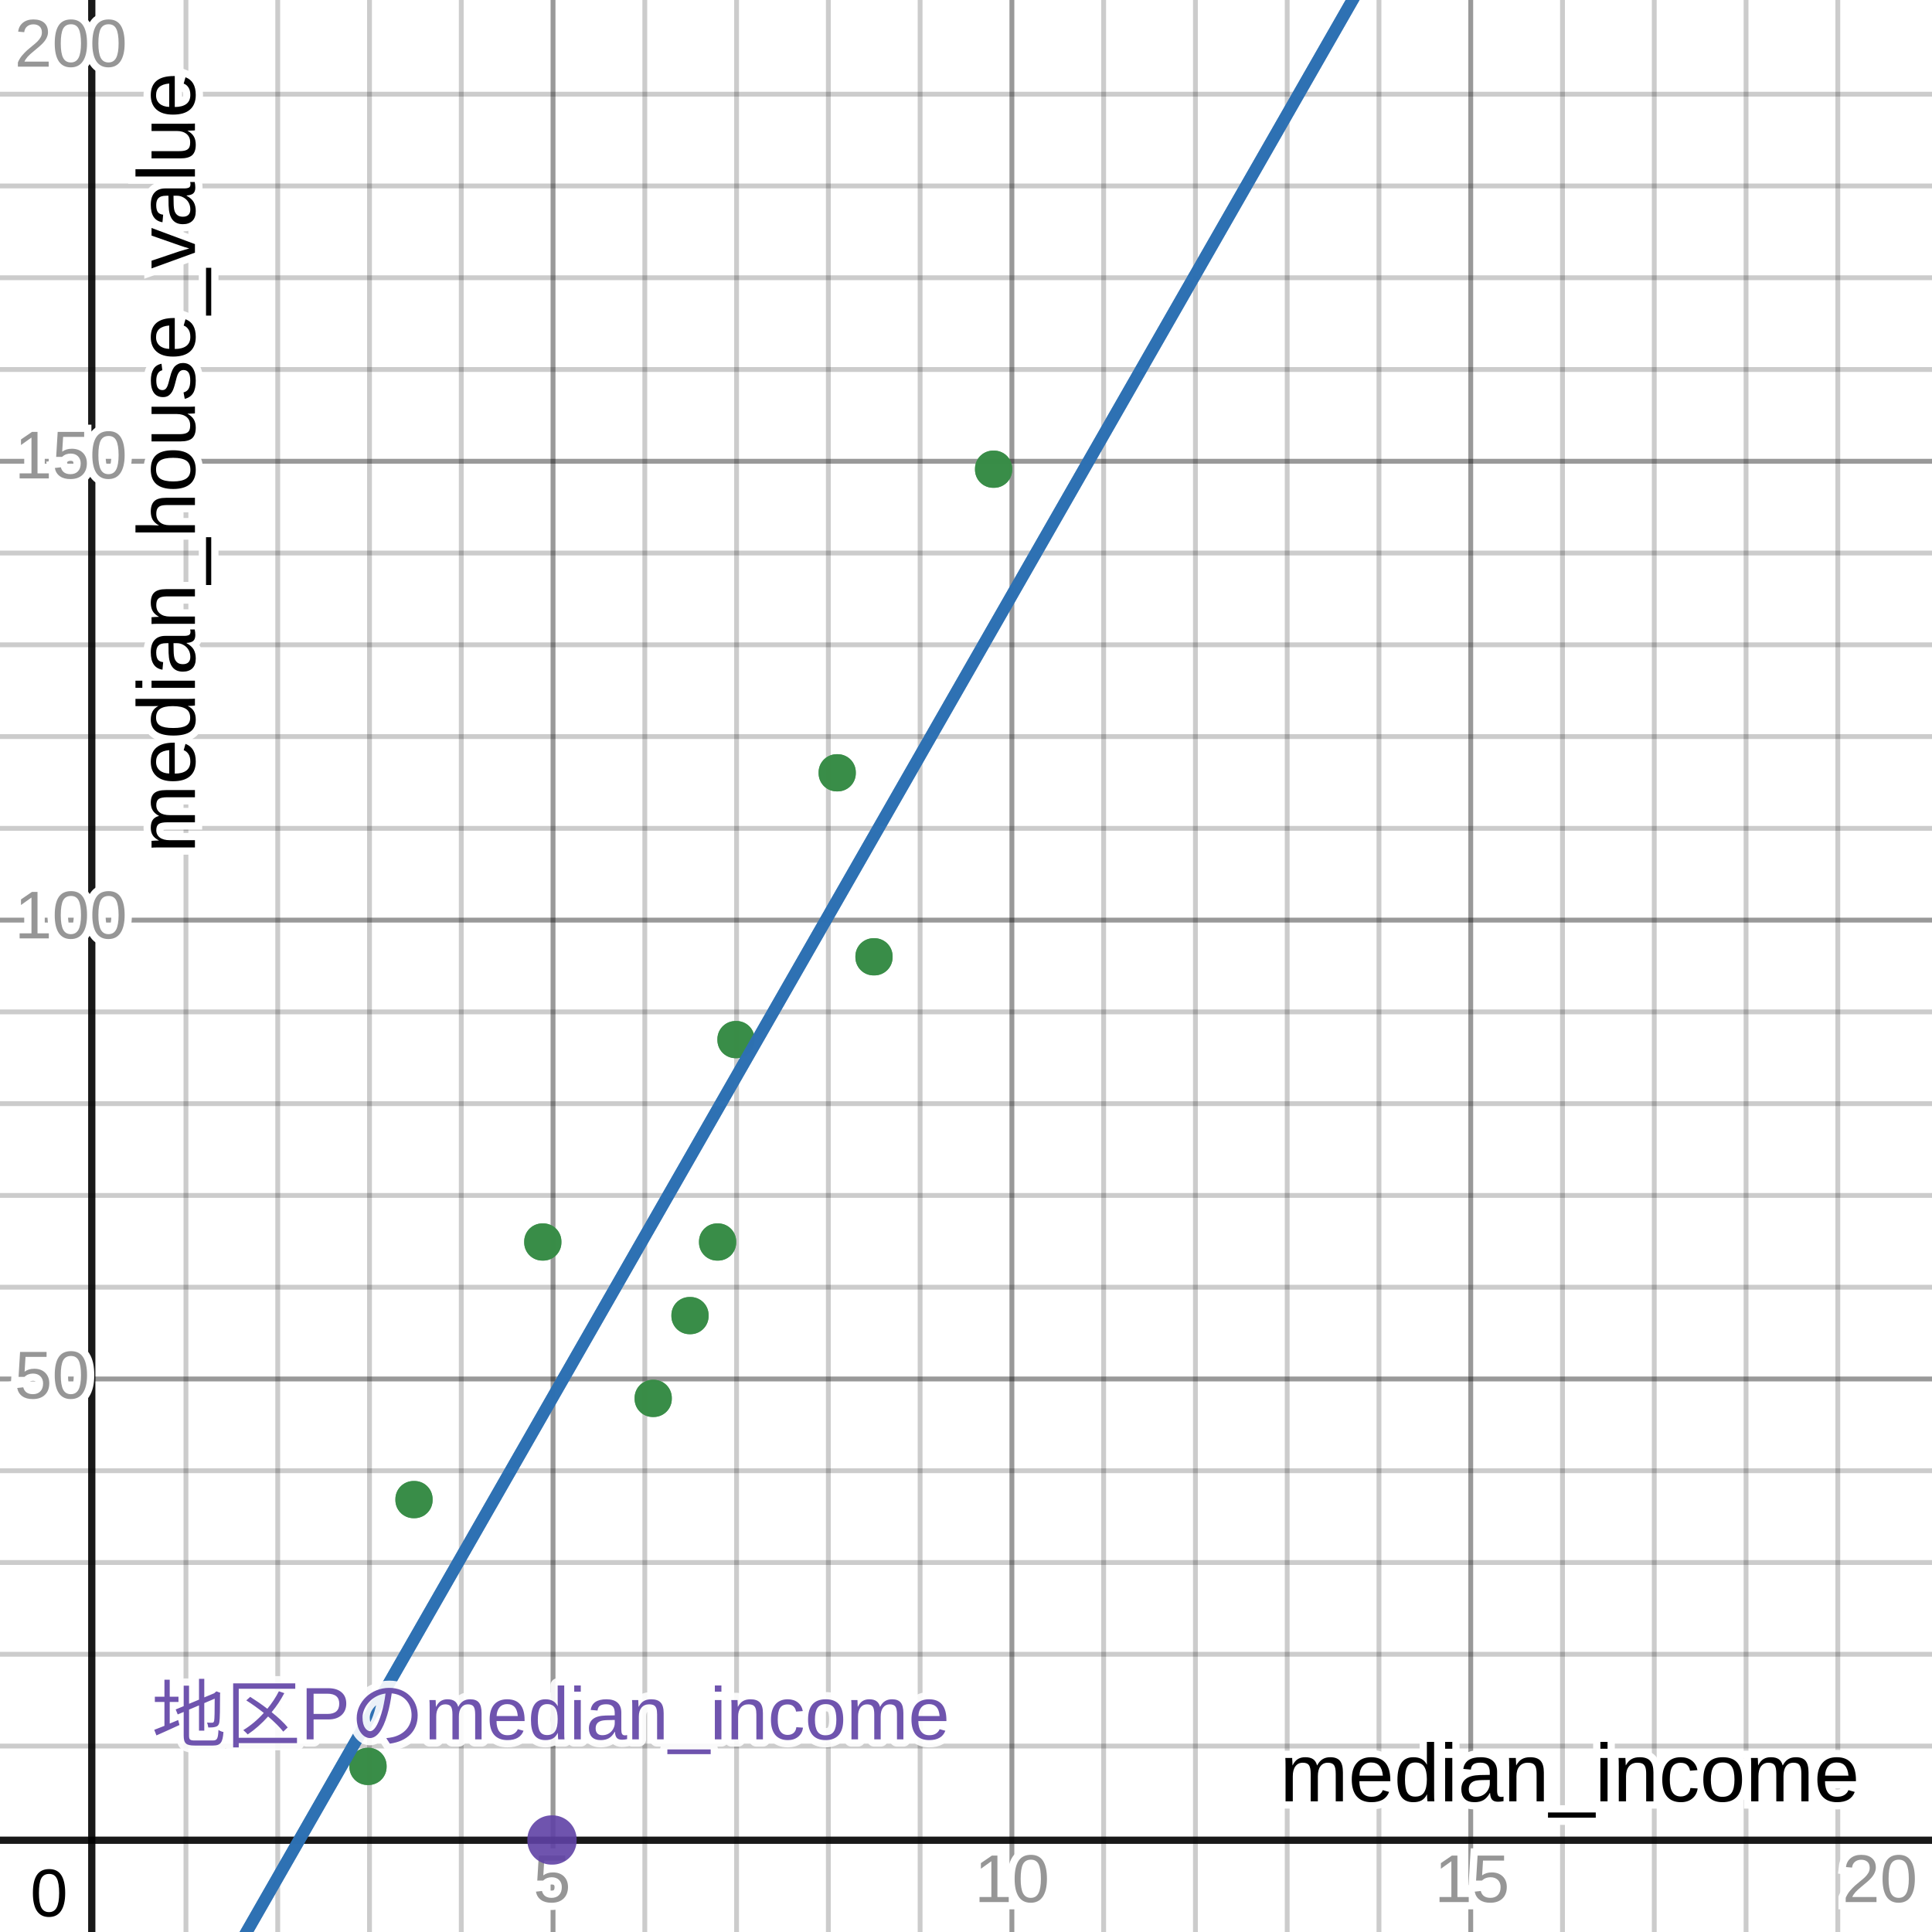
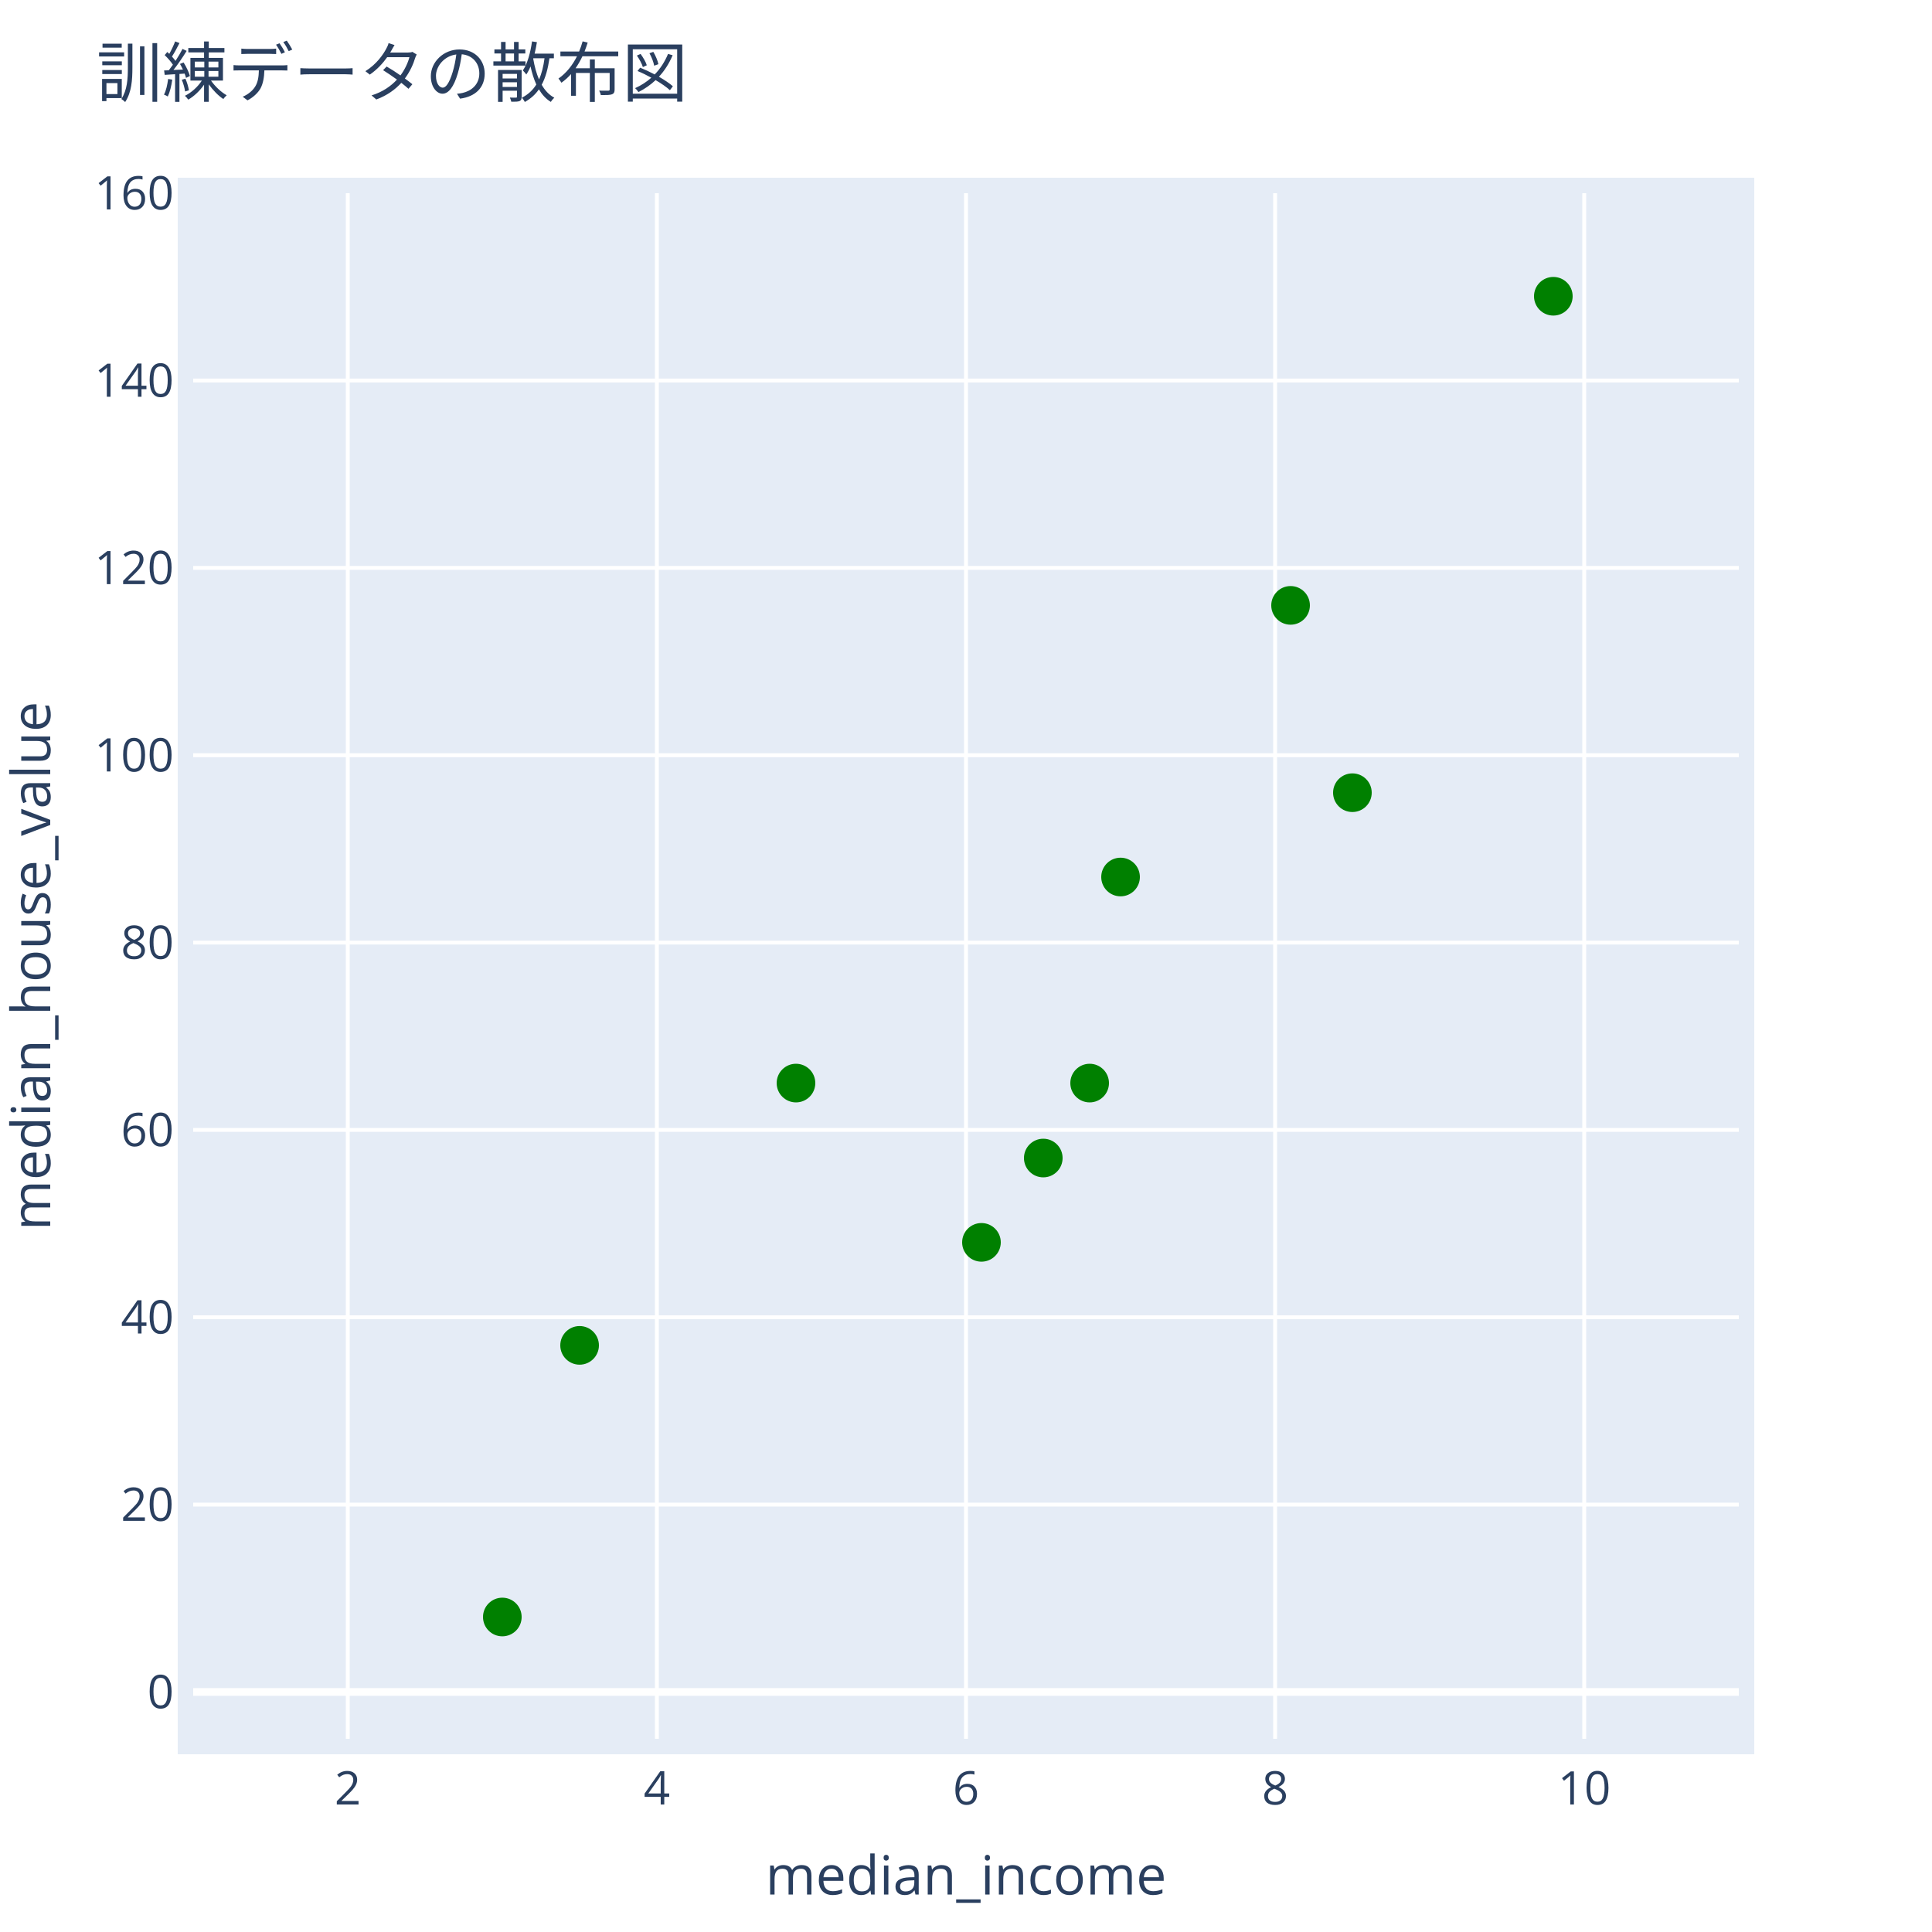
- <svg xmlns="http://www.w3.org/2000/svg" version="1.1" width="800" height="800">
-   <defs />
-   <g transform="scale(2,2)">
-     <g id="background-4cfebb8a">
-       <rect fill="white" stroke="none" x="0" y="0" width="400" height="400" class="dcg-svg-background" />
+ <svg xmlns="http://www.w3.org/2000/svg" class="main-svg" width="500" height="500" style="" viewBox="0 0 500 500">
+   <rect x="0" y="0" width="500" height="500" style="fill: rgb(255, 255, 255); fill-opacity: 1;" />
+   <defs id="defs-0fbaa3">
+     <g class="clips">
+       <clipPath id="clip0fbaa3xyplot" class="plotclip">
+         <rect width="400" height="400" />
+       </clipPath>
+       <clipPath class="axesclip" id="clip0fbaa3x">
+         <rect x="50" y="0" width="400" height="500" />
+       </clipPath>
+       <clipPath class="axesclip" id="clip0fbaa3y">
+         <rect x="0" y="50" width="500" height="400" />
+       </clipPath>
+       <clipPath class="axesclip" id="clip0fbaa3xy">
+         <rect x="50" y="50" width="400" height="400" />
+       </clipPath>
    </g>
-     <g id="background-images-4cfebb8a" />
-     <g id="graphpaper-4cfebb8a">
-       <g id="grid-4cfebb8a">
-         <g>
-           <path fill="none" stroke="rgb(0,0,0)" class="dcg-svg-minor-gridline" paint-order="fill stroke markers" d=" M -0.5 0 L -0.5 400" stroke-opacity="0.2" stroke-miterlimit="10" stroke-dasharray="" />
-           <path fill="none" stroke="rgb(0,0,0)" class="dcg-svg-minor-gridline" paint-order="fill stroke markers" d=" M 38.5 0 L 38.5 400" stroke-opacity="0.2" stroke-miterlimit="10" stroke-dasharray="" />
-           <path fill="none" stroke="rgb(0,0,0)" class="dcg-svg-minor-gridline" paint-order="fill stroke markers" d=" M 57.5 0 L 57.5 400" stroke-opacity="0.2" stroke-miterlimit="10" stroke-dasharray="" />
-           <path fill="none" stroke="rgb(0,0,0)" class="dcg-svg-minor-gridline" paint-order="fill stroke markers" d=" M 76.5 0 L 76.5 400" stroke-opacity="0.2" stroke-miterlimit="10" stroke-dasharray="" />
-           <path fill="none" stroke="rgb(0,0,0)" class="dcg-svg-minor-gridline" paint-order="fill stroke markers" d=" M 95.5 0 L 95.5 400" stroke-opacity="0.2" stroke-miterlimit="10" stroke-dasharray="" />
-           <path fill="none" stroke="rgb(0,0,0)" class="dcg-svg-minor-gridline" paint-order="fill stroke markers" d=" M 114.5 0 L 114.5 400" stroke-opacity="0.2" stroke-miterlimit="10" stroke-dasharray="" />
-           <path fill="none" stroke="rgb(0,0,0)" class="dcg-svg-minor-gridline" paint-order="fill stroke markers" d=" M 133.5 0 L 133.5 400" stroke-opacity="0.2" stroke-miterlimit="10" stroke-dasharray="" />
-           <path fill="none" stroke="rgb(0,0,0)" class="dcg-svg-minor-gridline" paint-order="fill stroke markers" d=" M 152.5 0 L 152.5 400" stroke-opacity="0.2" stroke-miterlimit="10" stroke-dasharray="" />
-           <path fill="none" stroke="rgb(0,0,0)" class="dcg-svg-minor-gridline" paint-order="fill stroke markers" d=" M 171.5 0 L 171.5 400" stroke-opacity="0.2" stroke-miterlimit="10" stroke-dasharray="" />
-           <path fill="none" stroke="rgb(0,0,0)" class="dcg-svg-minor-gridline" paint-order="fill stroke markers" d=" M 190.5 0 L 190.5 400" stroke-opacity="0.2" stroke-miterlimit="10" stroke-dasharray="" />
-           <path fill="none" stroke="rgb(0,0,0)" class="dcg-svg-minor-gridline" paint-order="fill stroke markers" d=" M 209.5 0 L 209.5 400" stroke-opacity="0.2" stroke-miterlimit="10" stroke-dasharray="" />
-           <path fill="none" stroke="rgb(0,0,0)" class="dcg-svg-minor-gridline" paint-order="fill stroke markers" d=" M 228.5 0 L 228.5 400" stroke-opacity="0.2" stroke-miterlimit="10" stroke-dasharray="" />
-           <path fill="none" stroke="rgb(0,0,0)" class="dcg-svg-minor-gridline" paint-order="fill stroke markers" d=" M 247.5 0 L 247.5 400" stroke-opacity="0.2" stroke-miterlimit="10" stroke-dasharray="" />
-           <path fill="none" stroke="rgb(0,0,0)" class="dcg-svg-minor-gridline" paint-order="fill stroke markers" d=" M 266.5 0 L 266.5 400" stroke-opacity="0.2" stroke-miterlimit="10" stroke-dasharray="" />
-           <path fill="none" stroke="rgb(0,0,0)" class="dcg-svg-minor-gridline" paint-order="fill stroke markers" d=" M 285.5 0 L 285.5 400" stroke-opacity="0.2" stroke-miterlimit="10" stroke-dasharray="" />
-           <path fill="none" stroke="rgb(0,0,0)" class="dcg-svg-minor-gridline" paint-order="fill stroke markers" d=" M 304.5 0 L 304.5 400" stroke-opacity="0.2" stroke-miterlimit="10" stroke-dasharray="" />
-           <path fill="none" stroke="rgb(0,0,0)" class="dcg-svg-minor-gridline" paint-order="fill stroke markers" d=" M 323.5 0 L 323.5 400" stroke-opacity="0.2" stroke-miterlimit="10" stroke-dasharray="" />
-           <path fill="none" stroke="rgb(0,0,0)" class="dcg-svg-minor-gridline" paint-order="fill stroke markers" d=" M 342.5 0 L 342.5 400" stroke-opacity="0.2" stroke-miterlimit="10" stroke-dasharray="" />
-           <path fill="none" stroke="rgb(0,0,0)" class="dcg-svg-minor-gridline" paint-order="fill stroke markers" d=" M 361.5 0 L 361.5 400" stroke-opacity="0.2" stroke-miterlimit="10" stroke-dasharray="" />
-           <path fill="none" stroke="rgb(0,0,0)" class="dcg-svg-minor-gridline" paint-order="fill stroke markers" d=" M 380.5 0 L 380.5 400" stroke-opacity="0.2" stroke-miterlimit="10" stroke-dasharray="" />
-           <path fill="none" stroke="rgb(0,0,0)" class="dcg-svg-minor-gridline" paint-order="fill stroke markers" d=" M 0 361.5 L 400 361.5" stroke-opacity="0.2" stroke-miterlimit="10" stroke-dasharray="" />
-           <path fill="none" stroke="rgb(0,0,0)" class="dcg-svg-minor-gridline" paint-order="fill stroke markers" d=" M 0 342.5 L 400 342.5" stroke-opacity="0.2" stroke-miterlimit="10" stroke-dasharray="" />
-           <path fill="none" stroke="rgb(0,0,0)" class="dcg-svg-minor-gridline" paint-order="fill stroke markers" d=" M 0 323.5 L 400 323.5" stroke-opacity="0.2" stroke-miterlimit="10" stroke-dasharray="" />
-           <path fill="none" stroke="rgb(0,0,0)" class="dcg-svg-minor-gridline" paint-order="fill stroke markers" d=" M 0 304.5 L 400 304.5" stroke-opacity="0.2" stroke-miterlimit="10" stroke-dasharray="" />
-           <path fill="none" stroke="rgb(0,0,0)" class="dcg-svg-minor-gridline" paint-order="fill stroke markers" d=" M 0 285.5 L 400 285.5" stroke-opacity="0.2" stroke-miterlimit="10" stroke-dasharray="" />
-           <path fill="none" stroke="rgb(0,0,0)" class="dcg-svg-minor-gridline" paint-order="fill stroke markers" d=" M 0 266.5 L 400 266.5" stroke-opacity="0.2" stroke-miterlimit="10" stroke-dasharray="" />
-           <path fill="none" stroke="rgb(0,0,0)" class="dcg-svg-minor-gridline" paint-order="fill stroke markers" d=" M 0 247.5 L 400 247.5" stroke-opacity="0.2" stroke-miterlimit="10" stroke-dasharray="" />
-           <path fill="none" stroke="rgb(0,0,0)" class="dcg-svg-minor-gridline" paint-order="fill stroke markers" d=" M 0 228.5 L 400 228.5" stroke-opacity="0.2" stroke-miterlimit="10" stroke-dasharray="" />
-           <path fill="none" stroke="rgb(0,0,0)" class="dcg-svg-minor-gridline" paint-order="fill stroke markers" d=" M 0 209.5 L 400 209.5" stroke-opacity="0.2" stroke-miterlimit="10" stroke-dasharray="" />
-           <path fill="none" stroke="rgb(0,0,0)" class="dcg-svg-minor-gridline" paint-order="fill stroke markers" d=" M 0 190.5 L 400 190.5" stroke-opacity="0.2" stroke-miterlimit="10" stroke-dasharray="" />
-           <path fill="none" stroke="rgb(0,0,0)" class="dcg-svg-minor-gridline" paint-order="fill stroke markers" d=" M 0 171.5 L 400 171.5" stroke-opacity="0.2" stroke-miterlimit="10" stroke-dasharray="" />
-           <path fill="none" stroke="rgb(0,0,0)" class="dcg-svg-minor-gridline" paint-order="fill stroke markers" d=" M 0 152.5 L 400 152.5" stroke-opacity="0.2" stroke-miterlimit="10" stroke-dasharray="" />
-           <path fill="none" stroke="rgb(0,0,0)" class="dcg-svg-minor-gridline" paint-order="fill stroke markers" d=" M 0 133.5 L 400 133.5" stroke-opacity="0.2" stroke-miterlimit="10" stroke-dasharray="" />
-           <path fill="none" stroke="rgb(0,0,0)" class="dcg-svg-minor-gridline" paint-order="fill stroke markers" d=" M 0 114.5 L 400 114.5" stroke-opacity="0.2" stroke-miterlimit="10" stroke-dasharray="" />
-           <path fill="none" stroke="rgb(0,0,0)" class="dcg-svg-minor-gridline" paint-order="fill stroke markers" d=" M 0 95.5 L 400 95.5" stroke-opacity="0.2" stroke-miterlimit="10" stroke-dasharray="" />
-           <path fill="none" stroke="rgb(0,0,0)" class="dcg-svg-minor-gridline" paint-order="fill stroke markers" d=" M 0 76.5 L 400 76.5" stroke-opacity="0.2" stroke-miterlimit="10" stroke-dasharray="" />
-           <path fill="none" stroke="rgb(0,0,0)" class="dcg-svg-minor-gridline" paint-order="fill stroke markers" d=" M 0 57.5 L 400 57.5" stroke-opacity="0.2" stroke-miterlimit="10" stroke-dasharray="" />
-           <path fill="none" stroke="rgb(0,0,0)" class="dcg-svg-minor-gridline" paint-order="fill stroke markers" d=" M 0 38.5 L 400 38.5" stroke-opacity="0.2" stroke-miterlimit="10" stroke-dasharray="" />
-           <path fill="none" stroke="rgb(0,0,0)" class="dcg-svg-minor-gridline" paint-order="fill stroke markers" d=" M 0 19.5 L 400 19.5" stroke-opacity="0.2" stroke-miterlimit="10" stroke-dasharray="" />
-           <path fill="none" stroke="rgb(0,0,0)" class="dcg-svg-major-gridline" paint-order="fill stroke markers" d=" M 114.5 0 L 114.5 400" stroke-opacity="0.25" stroke-miterlimit="10" stroke-dasharray="" />
-           <path fill="none" stroke="rgb(0,0,0)" class="dcg-svg-major-gridline" paint-order="fill stroke markers" d=" M 209.5 0 L 209.5 400" stroke-opacity="0.25" stroke-miterlimit="10" stroke-dasharray="" />
-           <path fill="none" stroke="rgb(0,0,0)" class="dcg-svg-major-gridline" paint-order="fill stroke markers" d=" M 304.5 0 L 304.5 400" stroke-opacity="0.25" stroke-miterlimit="10" stroke-dasharray="" />
-           <path fill="none" stroke="rgb(0,0,0)" class="dcg-svg-major-gridline" paint-order="fill stroke markers" d=" M 0 285.5 L 400 285.5" stroke-opacity="0.25" stroke-miterlimit="10" stroke-dasharray="" />
-           <path fill="none" stroke="rgb(0,0,0)" class="dcg-svg-major-gridline" paint-order="fill stroke markers" d=" M 0 190.5 L 400 190.5" stroke-opacity="0.25" stroke-miterlimit="10" stroke-dasharray="" />
-           <path fill="none" stroke="rgb(0,0,0)" class="dcg-svg-major-gridline" paint-order="fill stroke markers" d=" M 0 95.5 L 400 95.5" stroke-opacity="0.25" stroke-miterlimit="10" stroke-dasharray="" />
+     <g class="gradients" />
+     <g class="patterns" />
+   </defs>
+   <g class="bglayer">
+     <rect class="bg" x="46" y="46" width="408" height="408" style="fill: rgb(229, 236, 246); fill-opacity: 1; stroke-width: 0;" />
+   </g>
+   <g class="layer-below">
+     <g class="imagelayer" />
+     <g class="shapelayer" />
+   </g>
+   <g class="cartesianlayer">
+     <g class="subplot xy">
+       <g class="layer-subplot">
+         <g class="shapelayer" />
+         <g class="imagelayer" />
+       </g>
+       <g class="minor-gridlayer">
+         <g class="x" />
+         <g class="y" />
+       </g>
+       <g class="gridlayer">
+         <g class="x">
+           <path class="xgrid crisp" transform="translate(90,0)" d="M0,50v400" style="stroke: rgb(255, 255, 255); stroke-opacity: 1; stroke-width: 1px;" />
+           <path class="xgrid crisp" transform="translate(170,0)" d="M0,50v400" style="stroke: rgb(255, 255, 255); stroke-opacity: 1; stroke-width: 1px;" />
+           <path class="xgrid crisp" transform="translate(250,0)" d="M0,50v400" style="stroke: rgb(255, 255, 255); stroke-opacity: 1; stroke-width: 1px;" />
+           <path class="xgrid crisp" transform="translate(330,0)" d="M0,50v400" style="stroke: rgb(255, 255, 255); stroke-opacity: 1; stroke-width: 1px;" />
+           <path class="xgrid crisp" transform="translate(410,0)" d="M0,50v400" style="stroke: rgb(255, 255, 255); stroke-opacity: 1; stroke-width: 1px;" />
+         </g>
+         <g class="y">
+           <path class="ygrid crisp" transform="translate(0,389.39)" d="M50,0h400" style="stroke: rgb(255, 255, 255); stroke-opacity: 1; stroke-width: 1px;" />
+           <path class="ygrid crisp" transform="translate(0,340.91)" d="M50,0h400" style="stroke: rgb(255, 255, 255); stroke-opacity: 1; stroke-width: 1px;" />
+           <path class="ygrid crisp" transform="translate(0,292.42)" d="M50,0h400" style="stroke: rgb(255, 255, 255); stroke-opacity: 1; stroke-width: 1px;" />
+           <path class="ygrid crisp" transform="translate(0,243.94)" d="M50,0h400" style="stroke: rgb(255, 255, 255); stroke-opacity: 1; stroke-width: 1px;" />
+           <path class="ygrid crisp" transform="translate(0,195.45)" d="M50,0h400" style="stroke: rgb(255, 255, 255); stroke-opacity: 1; stroke-width: 1px;" />
+           <path class="ygrid crisp" transform="translate(0,146.97)" d="M50,0h400" style="stroke: rgb(255, 255, 255); stroke-opacity: 1; stroke-width: 1px;" />
+           <path class="ygrid crisp" transform="translate(0,98.48)" d="M50,0h400" style="stroke: rgb(255, 255, 255); stroke-opacity: 1; stroke-width: 1px;" />
        </g>
      </g>
-       <g id="axis-4cfebb8a">
-         <g id="yaxis-4cfebb8a">
-           <g>
-             <path fill="none" stroke="rgb(0,0,0)" class="dcg-svg-axis-line" paint-order="fill stroke markers" d=" M 19 0 L 19 400" stroke-opacity="0.9" stroke-miterlimit="10" stroke-width="1.5" stroke-dasharray="" />
-           </g>
-         </g>
-         <g id="xaxis-4cfebb8a">
-           <g>
-             <path fill="none" stroke="rgb(0,0,0)" class="dcg-svg-axis-line" paint-order="fill stroke markers" d=" M 0 381 L 400 381" stroke-opacity="0.9" stroke-miterlimit="10" stroke-width="1.5" stroke-dasharray="" />
-           </g>
-         </g>
-         <g>
-           <g class="dcg-svg-axis-value">
-             <text fill="none" stroke="#ffffff" font-family="Arial" font-size="14px" font-style="normal" font-weight="normal" text-decoration="normal" x="10.155" y="396.76" text-anchor="middle" stroke-miterlimit="2" stroke-width="3" stroke-dasharray="">0</text>
-             <text fill="#000000" stroke="none" font-family="Arial" font-size="14px" font-style="normal" font-weight="normal" text-decoration="normal" x="10.155" y="396.76" text-anchor="middle">0</text>
-           </g>
-           <g class="dcg-svg-axis-value">
-             <text fill="none" stroke="#ffffff" font-family="Arial" font-size="14px" font-style="normal" font-weight="normal" text-decoration="normal" x="114.286" y="393.808" text-anchor="middle" stroke-miterlimit="2" stroke-width="3" stroke-dasharray="">5</text>
-             <text fill="rgb(150,150,150)" stroke="none" font-family="Arial" font-size="14px" font-style="normal" font-weight="normal" text-decoration="normal" x="114.286" y="393.808" text-anchor="middle" fill-opacity="1">5</text>
-           </g>
-           <g class="dcg-svg-axis-value">
-             <text fill="none" stroke="#ffffff" font-family="Arial" font-size="14px" font-style="normal" font-weight="normal" text-decoration="normal" x="209.524" y="393.808" text-anchor="middle" stroke-miterlimit="2" stroke-width="3" stroke-dasharray="">10</text>
-             <text fill="rgb(150,150,150)" stroke="none" font-family="Arial" font-size="14px" font-style="normal" font-weight="normal" text-decoration="normal" x="209.524" y="393.808" text-anchor="middle" fill-opacity="1">10</text>
-           </g>
-           <g class="dcg-svg-axis-value">
-             <text fill="none" stroke="#ffffff" font-family="Arial" font-size="14px" font-style="normal" font-weight="normal" text-decoration="normal" x="304.762" y="393.808" text-anchor="middle" stroke-miterlimit="2" stroke-width="3" stroke-dasharray="">15</text>
-             <text fill="rgb(150,150,150)" stroke="none" font-family="Arial" font-size="14px" font-style="normal" font-weight="normal" text-decoration="normal" x="304.762" y="393.808" text-anchor="middle" fill-opacity="1">15</text>
-           </g>
-           <g class="dcg-svg-axis-value dcg-svg-offcenter-axis-value">
-             <text fill="none" stroke="#ffffff" font-family="Arial" font-size="14px" font-style="normal" font-weight="normal" text-decoration="normal" x="389.214" y="393.808" text-anchor="middle" stroke-miterlimit="2" stroke-width="3" stroke-dasharray="">20</text>
-             <text fill="rgb(150,150,150)" stroke="none" font-family="Arial" font-size="14px" font-style="normal" font-weight="normal" text-decoration="normal" x="389.214" y="393.808" text-anchor="middle" fill-opacity="1">20</text>
-           </g>
-           <g class="dcg-svg-axis-value">
-             <text fill="none" stroke="#ffffff" font-family="Arial" font-size="14px" font-style="normal" font-weight="normal" text-decoration="normal" x="10.786" y="289.522" text-anchor="middle" stroke-miterlimit="2" stroke-width="3" stroke-dasharray="">50</text>
-             <text fill="rgb(150,150,150)" stroke="none" font-family="Arial" font-size="14px" font-style="normal" font-weight="normal" text-decoration="normal" x="10.786" y="289.522" text-anchor="middle" fill-opacity="1">50</text>
-           </g>
-           <g class="dcg-svg-axis-value">
-             <text fill="none" stroke="#ffffff" font-family="Arial" font-size="14px" font-style="normal" font-weight="normal" text-decoration="normal" x="14.679" y="194.284" text-anchor="middle" stroke-miterlimit="2" stroke-width="3" stroke-dasharray="">100</text>
-             <text fill="rgb(150,150,150)" stroke="none" font-family="Arial" font-size="14px" font-style="normal" font-weight="normal" text-decoration="normal" x="14.679" y="194.284" text-anchor="middle" fill-opacity="1">100</text>
-           </g>
-           <g class="dcg-svg-axis-value">
-             <text fill="none" stroke="#ffffff" font-family="Arial" font-size="14px" font-style="normal" font-weight="normal" text-decoration="normal" x="14.679" y="99.046" text-anchor="middle" stroke-miterlimit="2" stroke-width="3" stroke-dasharray="">150</text>
-             <text fill="rgb(150,150,150)" stroke="none" font-family="Arial" font-size="14px" font-style="normal" font-weight="normal" text-decoration="normal" x="14.679" y="99.046" text-anchor="middle" fill-opacity="1">150</text>
-           </g>
-           <g class="dcg-svg-axis-value dcg-svg-offcenter-axis-value">
-             <text fill="none" stroke="#ffffff" font-family="Arial" font-size="14px" font-style="normal" font-weight="normal" text-decoration="normal" x="14.679" y="13.808" text-anchor="middle" stroke-miterlimit="2" stroke-width="3" stroke-dasharray="">200</text>
-             <text fill="rgb(150,150,150)" stroke="none" font-family="Arial" font-size="14px" font-style="normal" font-weight="normal" text-decoration="normal" x="14.679" y="13.808" text-anchor="middle" fill-opacity="1">200</text>
-           </g>
-         </g>
-         <g class="dcg-svg-axis-label">
-           <text fill="none" stroke="#ffffff" font-family="Arial" font-size="17px" font-style="normal" font-weight="normal" text-decoration="normal" x="264.987" y="372.952" text-anchor="start" stroke-miterlimit="2" stroke-width="3" stroke-dasharray="">median_income</text>
-           <text fill="#000000" stroke="none" font-family="Arial" font-size="17px" font-style="normal" font-weight="normal" text-decoration="normal" x="264.987" y="372.952" text-anchor="start">median_income</text>
-         </g>
-         <g class="dcg-svg-axis-label" transform="translate(40.3584,176.6245) rotate(-90,0,0)">
-           <text fill="none" stroke="#ffffff" font-family="Arial" font-size="17px" font-style="normal" font-weight="normal" text-decoration="normal" x="0" y="0" text-anchor="start" stroke-miterlimit="2" stroke-width="3" stroke-dasharray="">median_house_value</text>
-           <text fill="#000000" stroke="none" font-family="Arial" font-size="17px" font-style="normal" font-weight="normal" text-decoration="normal" x="0" y="0" text-anchor="start">median_house_value</text>
-         </g>
+       <g class="zerolinelayer">
+         <path class="yzl zl crisp" transform="translate(0,437.88)" d="M50,0h400" style="stroke: rgb(255, 255, 255); stroke-opacity: 1; stroke-width: 2px;" />
      </g>
-     </g>
-     <g id="expressions-4cfebb8a">
-       <g id="sketch-4cfebb8a">
-         <path fill="none" stroke="#388c46" class="dcg-svg-point" paint-order="fill stroke markers" d=" M 76.09 365.614 L 76.09 365.814 L 76.29 365.814 L 76.29 365.614" stroke-linecap="round" stroke-linejoin="round" stroke-miterlimit="10" stroke-width="7.5" stroke-opacity="0.9" stroke-dasharray="" />
-         <path fill="none" stroke="#388c46" class="dcg-svg-point" paint-order="fill stroke markers" d=" M 85.614 310.376 L 85.614 310.576 L 85.814 310.576 L 85.814 310.376" stroke-linecap="round" stroke-linejoin="round" stroke-miterlimit="10" stroke-width="7.5" stroke-opacity="0.9" stroke-dasharray="" />
-         <path fill="none" stroke="#388c46" class="dcg-svg-point" paint-order="fill stroke markers" d=" M 135.138 289.424 L 135.138 289.624 L 135.338 289.624 L 135.338 289.424" stroke-linecap="round" stroke-linejoin="round" stroke-miterlimit="10" stroke-width="7.5" stroke-opacity="0.9" stroke-dasharray="" />
-         <path fill="none" stroke="#388c46" class="dcg-svg-point" paint-order="fill stroke markers" d=" M 142.757 272.281 L 142.757 272.481 L 142.957 272.481 L 142.957 272.281" stroke-linecap="round" stroke-linejoin="round" stroke-miterlimit="10" stroke-width="7.5" stroke-opacity="0.9" stroke-dasharray="" />
-         <path fill="none" stroke="#388c46" class="dcg-svg-point" paint-order="fill stroke markers" d=" M 148.471 257.043 L 148.471 257.243 L 148.671 257.243 L 148.671 257.043" stroke-linecap="round" stroke-linejoin="round" stroke-miterlimit="10" stroke-width="7.5" stroke-opacity="0.9" stroke-dasharray="" />
-         <path fill="none" stroke="#388c46" class="dcg-svg-point" paint-order="fill stroke markers" d=" M 112.281 257.043 L 112.281 257.243 L 112.481 257.243 L 112.481 257.043" stroke-linecap="round" stroke-linejoin="round" stroke-miterlimit="10" stroke-width="7.5" stroke-opacity="0.9" stroke-dasharray="" />
-         <path fill="none" stroke="#388c46" class="dcg-svg-point" paint-order="fill stroke markers" d=" M 152.281 215.138 L 152.281 215.338 L 152.481 215.338 L 152.481 215.138" stroke-linecap="round" stroke-linejoin="round" stroke-miterlimit="10" stroke-width="7.5" stroke-opacity="0.9" stroke-dasharray="" />
-         <path fill="none" stroke="#388c46" class="dcg-svg-point" paint-order="fill stroke markers" d=" M 180.852 197.995 L 180.852 198.195 L 181.052 198.195 L 181.052 197.995" stroke-linecap="round" stroke-linejoin="round" stroke-miterlimit="10" stroke-width="7.5" stroke-opacity="0.9" stroke-dasharray="" />
-         <path fill="none" stroke="#388c46" class="dcg-svg-point" paint-order="fill stroke markers" d=" M 173.233 159.9 L 173.233 160.1 L 173.433 160.1 L 173.433 159.9" stroke-linecap="round" stroke-linejoin="round" stroke-miterlimit="10" stroke-width="7.5" stroke-opacity="0.9" stroke-dasharray="" />
-         <path fill="none" stroke="#388c46" class="dcg-svg-point" paint-order="fill stroke markers" d=" M 205.614 97.043 L 205.614 97.243 L 205.814 97.243 L 205.814 97.043" stroke-linecap="round" stroke-linejoin="round" stroke-miterlimit="10" stroke-width="7.5" stroke-opacity="0.9" stroke-dasharray="" />
-       </g>
-       <g id="sketch-4cfebb8a">
-         <path fill="none" stroke="#388c46" class="dcg-svg-point" paint-order="fill stroke markers" d=" M 76.09 365.614 L 76.09 365.814 L 76.29 365.814 L 76.29 365.614" stroke-linecap="round" stroke-linejoin="round" stroke-miterlimit="10" stroke-width="7.5" stroke-opacity="0.9" stroke-dasharray="" />
-       </g>
-       <g id="sketch-4cfebb8a">
-         <path fill="none" stroke="#388c46" class="dcg-svg-point" paint-order="fill stroke markers" d=" M 85.614 310.376 L 85.614 310.576 L 85.814 310.576 L 85.814 310.376" stroke-linecap="round" stroke-linejoin="round" stroke-miterlimit="10" stroke-width="7.5" stroke-opacity="0.9" stroke-dasharray="" />
-       </g>
-       <g id="sketch-4cfebb8a">
-         <path fill="none" stroke="#388c46" class="dcg-svg-point" paint-order="fill stroke markers" d=" M 135.138 289.424 L 135.138 289.624 L 135.338 289.624 L 135.338 289.424" stroke-linecap="round" stroke-linejoin="round" stroke-miterlimit="10" stroke-width="7.5" stroke-opacity="0.9" stroke-dasharray="" />
-       </g>
-       <g id="sketch-4cfebb8a">
-         <path fill="none" stroke="#388c46" class="dcg-svg-point" paint-order="fill stroke markers" d=" M 142.757 272.281 L 142.757 272.481 L 142.957 272.481 L 142.957 272.281" stroke-linecap="round" stroke-linejoin="round" stroke-miterlimit="10" stroke-width="7.5" stroke-opacity="0.9" stroke-dasharray="" />
-       </g>
-       <g id="sketch-4cfebb8a">
-         <path fill="none" stroke="#388c46" class="dcg-svg-point" paint-order="fill stroke markers" d=" M 148.471 257.043 L 148.471 257.243 L 148.671 257.243 L 148.671 257.043" stroke-linecap="round" stroke-linejoin="round" stroke-miterlimit="10" stroke-width="7.5" stroke-opacity="0.9" stroke-dasharray="" />
-       </g>
-       <g id="sketch-4cfebb8a">
-         <path fill="none" stroke="#388c46" class="dcg-svg-point" paint-order="fill stroke markers" d=" M 112.281 257.043 L 112.281 257.243 L 112.481 257.243 L 112.481 257.043" stroke-linecap="round" stroke-linejoin="round" stroke-miterlimit="10" stroke-width="7.5" stroke-opacity="0.9" stroke-dasharray="" />
-       </g>
-       <g id="sketch-4cfebb8a">
-         <path fill="none" stroke="#388c46" class="dcg-svg-point" paint-order="fill stroke markers" d=" M 152.281 215.138 L 152.281 215.338 L 152.481 215.338 L 152.481 215.138" stroke-linecap="round" stroke-linejoin="round" stroke-miterlimit="10" stroke-width="7.5" stroke-opacity="0.9" stroke-dasharray="" />
-       </g>
-       <g id="sketch-4cfebb8a">
-         <path fill="none" stroke="#388c46" class="dcg-svg-point" paint-order="fill stroke markers" d=" M 180.852 197.995 L 180.852 198.195 L 181.052 198.195 L 181.052 197.995" stroke-linecap="round" stroke-linejoin="round" stroke-miterlimit="10" stroke-width="7.5" stroke-opacity="0.9" stroke-dasharray="" />
-       </g>
-       <g id="sketch-4cfebb8a">
-         <path fill="none" stroke="#388c46" class="dcg-svg-point" paint-order="fill stroke markers" d=" M 173.233 159.9 L 173.233 160.1 L 173.433 160.1 L 173.433 159.9" stroke-linecap="round" stroke-linejoin="round" stroke-miterlimit="10" stroke-width="7.5" stroke-opacity="0.9" stroke-dasharray="" />
-       </g>
-       <g id="sketch-4cfebb8a">
-         <path fill="none" stroke="#388c46" class="dcg-svg-point" paint-order="fill stroke markers" d=" M 205.614 97.043 L 205.614 97.243 L 205.814 97.243 L 205.814 97.043" stroke-linecap="round" stroke-linejoin="round" stroke-miterlimit="10" stroke-width="7.5" stroke-opacity="0.9" stroke-dasharray="" />
-       </g>
-       <g id="sketch-4cfebb8a">
-         <path fill="#2d70b3" stroke="none" paint-order="stroke fill markers" d="" fill-opacity="0.4" />
-         <g>
-           <path fill="none" stroke="#2d70b3" class="dcg-svg-curve" paint-order="fill stroke markers" d=" M 47.896 405.5 L 47.896 405.5 L 283.186 -5.5" stroke-linecap="round" stroke-linejoin="round" stroke-miterlimit="10" stroke-width="2.5" stroke-opacity="0.9" stroke-dasharray="" />
-         </g>
-       </g>
-       <g id="sketch-4cfebb8a">
-         <path fill="#2d70b3" stroke="none" paint-order="stroke fill markers" d="" fill-opacity="0.4" />
-         <g>
-           <path fill="none" stroke="#2d70b3" class="dcg-svg-curve" paint-order="fill stroke markers" d=" M 47.896 405.5 L 47.896 405.5 L 283.186 -5.5" stroke-linecap="round" stroke-linejoin="round" stroke-miterlimit="10" stroke-width="2.5" stroke-opacity="0.9" stroke-dasharray="" />
-         </g>
-       </g>
-       <g id="sketch-4cfebb8a">
-         <path fill="none" stroke="#6042a6" class="dcg-svg-point" paint-order="fill stroke markers" d=" M 114.186 380.852 L 114.186 381.052 L 114.386 381.052 L 114.386 380.852" stroke-linecap="round" stroke-linejoin="round" stroke-miterlimit="10" stroke-width="10" stroke-opacity="0.9" stroke-dasharray="" />
-       </g>
-     </g>
-     <g id="labels-4cfebb8a">
-       <g transform="rotate(0,0,0) translate(114.2857,380.9524)">
-         <g class="dcg-svg-label">
-           <g transform="translate(-82.86526,-33.64934)">
-             <g>
-               <text fill="none" stroke="#FFF" font-family="arial, sans-serif" font-size="15.4px" font-style="normal" font-weight="400" text-decoration="normal" x="0" y="13.216" text-anchor="start" stroke-linecap="round" stroke-linejoin="round" stroke-miterlimit="2" stroke-width="3" stroke-opacity="0.9" stroke-dasharray="">地区Pのmedian_income</text>
+       <path class="xlines-below" />
+       <path class="ylines-below" />
+       <g class="overlines-below" />
+       <g class="xaxislayer-below" />
+       <g class="yaxislayer-below" />
+       <g class="overaxes-below" />
+       <g class="plot" transform="translate(50,50)" clip-path="url(#clip0fbaa3xyplot)">
+         <g class="scatterlayer mlayer">
+           <g class="trace scatter trace8ff75b78-437a-4e74-b2e5-be6580a57122" style="stroke-miterlimit: 2; opacity: 1;">
+             <g class="fills" />
+             <g class="errorbars" />
+             <g class="lines" />
+             <g class="points">
+               <path class="point" transform="translate(80,368.48)" d="M5,0A5,5 0 1,1 0,-5A5,5 0 0,1 5,0Z" style="opacity: 1; stroke-width: 0px; fill: rgb(0, 128, 0); fill-opacity: 1;" />
+               <path class="point" transform="translate(100,298.18)" d="M5,0A5,5 0 1,1 0,-5A5,5 0 0,1 5,0Z" style="opacity: 1; stroke-width: 0px; fill: rgb(0, 128, 0); fill-opacity: 1;" />
+               <path class="point" transform="translate(204,271.52)" d="M5,0A5,5 0 1,1 0,-5A5,5 0 0,1 5,0Z" style="opacity: 1; stroke-width: 0px; fill: rgb(0, 128, 0); fill-opacity: 1;" />
+               <path class="point" transform="translate(220,249.7)" d="M5,0A5,5 0 1,1 0,-5A5,5 0 0,1 5,0Z" style="opacity: 1; stroke-width: 0px; fill: rgb(0, 128, 0); fill-opacity: 1;" />
+               <path class="point" transform="translate(232,230.3)" d="M5,0A5,5 0 1,1 0,-5A5,5 0 0,1 5,0Z" style="opacity: 1; stroke-width: 0px; fill: rgb(0, 128, 0); fill-opacity: 1;" />
+               <path class="point" transform="translate(156,230.3)" d="M5,0A5,5 0 1,1 0,-5A5,5 0 0,1 5,0Z" style="opacity: 1; stroke-width: 0px; fill: rgb(0, 128, 0); fill-opacity: 1;" />
+               <path class="point" transform="translate(240,176.97)" d="M5,0A5,5 0 1,1 0,-5A5,5 0 0,1 5,0Z" style="opacity: 1; stroke-width: 0px; fill: rgb(0, 128, 0); fill-opacity: 1;" />
+               <path class="point" transform="translate(300,155.15)" d="M5,0A5,5 0 1,1 0,-5A5,5 0 0,1 5,0Z" style="opacity: 1; stroke-width: 0px; fill: rgb(0, 128, 0); fill-opacity: 1;" />
+               <path class="point" transform="translate(284,106.67)" d="M5,0A5,5 0 1,1 0,-5A5,5 0 0,1 5,0Z" style="opacity: 1; stroke-width: 0px; fill: rgb(0, 128, 0); fill-opacity: 1;" />
+               <path class="point" transform="translate(352,26.67)" d="M5,0A5,5 0 1,1 0,-5A5,5 0 0,1 5,0Z" style="opacity: 1; stroke-width: 0px; fill: rgb(0, 128, 0); fill-opacity: 1;" />
            </g>
-           </g>
-           <g transform="translate(-82.86526,-33.64934)">
-             <g>
-               <text fill="rgb(96, 66, 166)" stroke="none" font-family="arial, sans-serif" font-size="15.4px" font-style="normal" font-weight="400" text-decoration="normal" x="0" y="13.216" text-anchor="start" fill-opacity="0.9">地区Pのmedian_income</text>
-             </g>
+             <g class="text" />
          </g>
        </g>
      </g>
+       <g class="overplot" />
+       <path class="xlines-above crisp" d="M0,0" style="fill: none;" />
+       <path class="ylines-above crisp" d="M0,0" style="fill: none;" />
+       <g class="overlines-above" />
+       <g class="xaxislayer-above">
+         <g class="xtick">
+           <text text-anchor="middle" x="0" y="467" transform="translate(90,0)" style="font-family: 'Open Sans', verdana, arial, sans-serif; font-size: 12px; fill: rgb(42, 63, 95); fill-opacity: 1; white-space: pre; opacity: 1;">2</text>
+         </g>
+         <g class="xtick">
+           <text text-anchor="middle" x="0" y="467" style="font-family: 'Open Sans', verdana, arial, sans-serif; font-size: 12px; fill: rgb(42, 63, 95); fill-opacity: 1; white-space: pre; opacity: 1;" transform="translate(170,0)">4</text>
+         </g>
+         <g class="xtick">
+           <text text-anchor="middle" x="0" y="467" style="font-family: 'Open Sans', verdana, arial, sans-serif; font-size: 12px; fill: rgb(42, 63, 95); fill-opacity: 1; white-space: pre; opacity: 1;" transform="translate(250,0)">6</text>
+         </g>
+         <g class="xtick">
+           <text text-anchor="middle" x="0" y="467" style="font-family: 'Open Sans', verdana, arial, sans-serif; font-size: 12px; fill: rgb(42, 63, 95); fill-opacity: 1; white-space: pre; opacity: 1;" transform="translate(330,0)">8</text>
+         </g>
+         <g class="xtick">
+           <text text-anchor="middle" x="0" y="467" style="font-family: 'Open Sans', verdana, arial, sans-serif; font-size: 12px; fill: rgb(42, 63, 95); fill-opacity: 1; white-space: pre; opacity: 1;" transform="translate(410,0)">10</text>
+         </g>
+       </g>
+       <g class="yaxislayer-above">
+         <g class="ytick">
+           <text text-anchor="end" x="45" y="4.2" transform="translate(0,437.88)" style="font-family: 'Open Sans', verdana, arial, sans-serif; font-size: 12px; fill: rgb(42, 63, 95); fill-opacity: 1; white-space: pre; opacity: 1;">0</text>
+         </g>
+         <g class="ytick">
+           <text text-anchor="end" x="45" y="4.2" style="font-family: 'Open Sans', verdana, arial, sans-serif; font-size: 12px; fill: rgb(42, 63, 95); fill-opacity: 1; white-space: pre; opacity: 1;" transform="translate(0,389.39)">20</text>
+         </g>
+         <g class="ytick">
+           <text text-anchor="end" x="45" y="4.2" style="font-family: 'Open Sans', verdana, arial, sans-serif; font-size: 12px; fill: rgb(42, 63, 95); fill-opacity: 1; white-space: pre; opacity: 1;" transform="translate(0,340.91)">40</text>
+         </g>
+         <g class="ytick">
+           <text text-anchor="end" x="45" y="4.2" style="font-family: 'Open Sans', verdana, arial, sans-serif; font-size: 12px; fill: rgb(42, 63, 95); fill-opacity: 1; white-space: pre; opacity: 1;" transform="translate(0,292.42)">60</text>
+         </g>
+         <g class="ytick">
+           <text text-anchor="end" x="45" y="4.2" style="font-family: 'Open Sans', verdana, arial, sans-serif; font-size: 12px; fill: rgb(42, 63, 95); fill-opacity: 1; white-space: pre; opacity: 1;" transform="translate(0,243.94)">80</text>
+         </g>
+         <g class="ytick">
+           <text text-anchor="end" x="45" y="4.2" style="font-family: 'Open Sans', verdana, arial, sans-serif; font-size: 12px; fill: rgb(42, 63, 95); fill-opacity: 1; white-space: pre; opacity: 1;" transform="translate(0,195.45)">100</text>
+         </g>
+         <g class="ytick">
+           <text text-anchor="end" x="45" y="4.2" style="font-family: 'Open Sans', verdana, arial, sans-serif; font-size: 12px; fill: rgb(42, 63, 95); fill-opacity: 1; white-space: pre; opacity: 1;" transform="translate(0,146.97)">120</text>
+         </g>
+         <g class="ytick">
+           <text text-anchor="end" x="45" y="4.2" style="font-family: 'Open Sans', verdana, arial, sans-serif; font-size: 12px; fill: rgb(42, 63, 95); fill-opacity: 1; white-space: pre; opacity: 1;" transform="translate(0,98.48)">140</text>
+         </g>
+         <g class="ytick">
+           <text text-anchor="end" x="45" y="4.2" style="font-family: 'Open Sans', verdana, arial, sans-serif; font-size: 12px; fill: rgb(42, 63, 95); fill-opacity: 1; white-space: pre; opacity: 1;" transform="translate(0,50)">160</text>
+         </g>
+       </g>
+       <g class="overaxes-above" />
+     </g>
+   </g>
+   <g class="polarlayer" />
+   <g class="smithlayer" />
+   <g class="ternarylayer" />
+   <g class="geolayer" />
+   <g class="funnelarealayer" />
+   <g class="pielayer" />
+   <g class="iciclelayer" />
+   <g class="treemaplayer" />
+   <g class="sunburstlayer" />
+   <g class="glimages" />
+   <defs id="topdefs-0fbaa3">
+     <g class="clips" />
+   </defs>
+   <g class="layer-above">
+     <g class="imagelayer" />
+     <g class="shapelayer" />
+   </g>
+   <g class="infolayer">
+     <g class="g-gtitle">
+       <text class="gtitle" x="25" y="25" text-anchor="start" dy="0em" style="font-family: 'Open Sans', verdana, arial, sans-serif; font-size: 17px; fill: rgb(42, 63, 95); opacity: 1; font-weight: normal; white-space: pre;">訓練データの散布図</text>
+     </g>
+     <g class="g-xtitle">
+       <text class="xtitle" x="250" y="490.3" text-anchor="middle" style="font-family: 'Open Sans', verdana, arial, sans-serif; font-size: 14px; fill: rgb(42, 63, 95); opacity: 1; font-weight: normal; white-space: pre;">median_income</text>
+     </g>
+     <g class="g-ytitle" transform="translate(8.331055,0)">
+       <text class="ytitle" transform="rotate(-90,4.66875,250)" x="4.669" y="250" text-anchor="middle" style="font-family: 'Open Sans', verdana, arial, sans-serif; font-size: 14px; fill: rgb(42, 63, 95); opacity: 1; font-weight: normal; white-space: pre;">median_house_value</text>
    </g>
  </g>
</svg>
